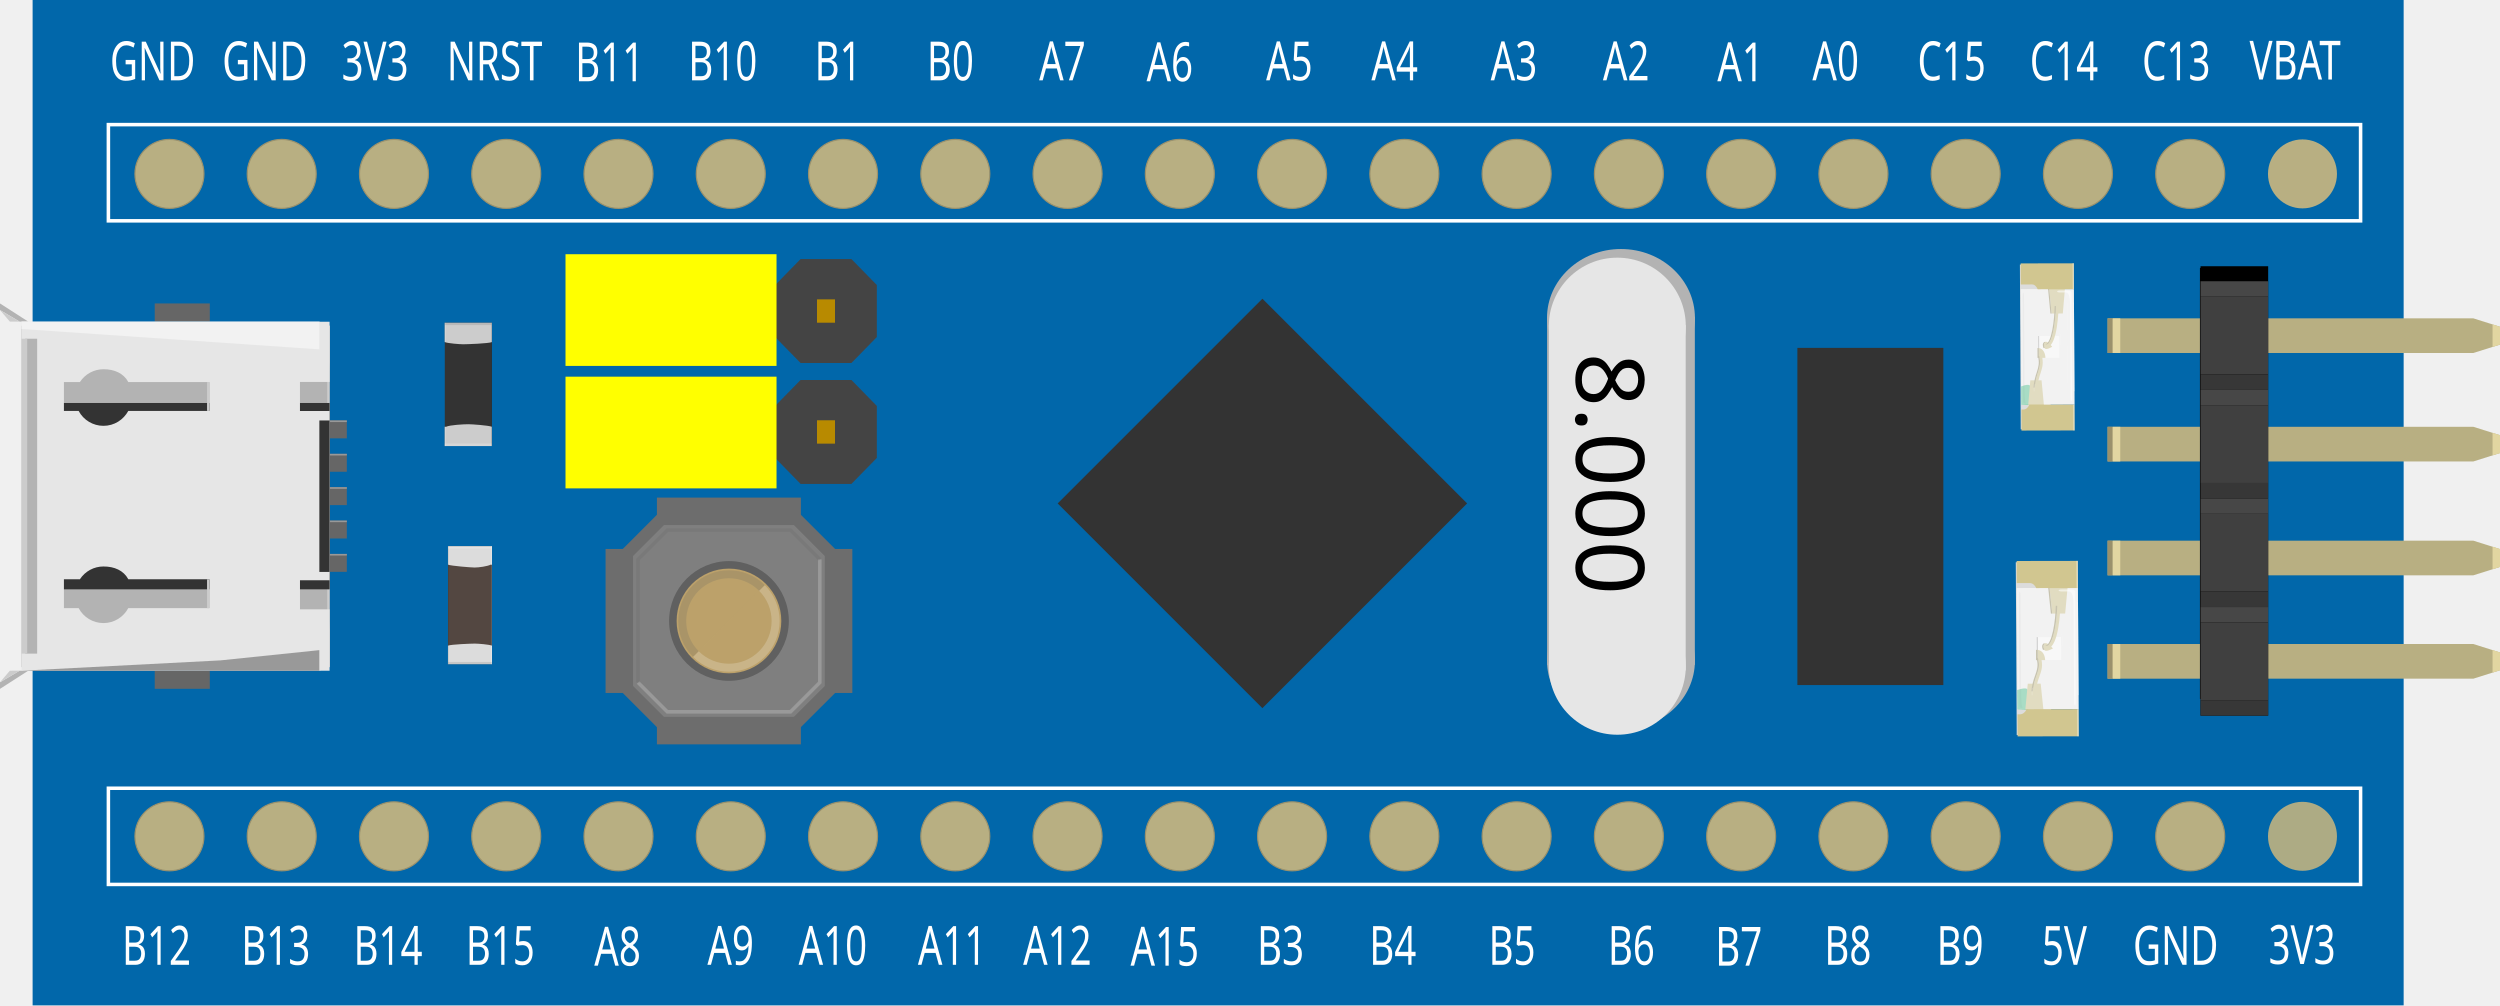
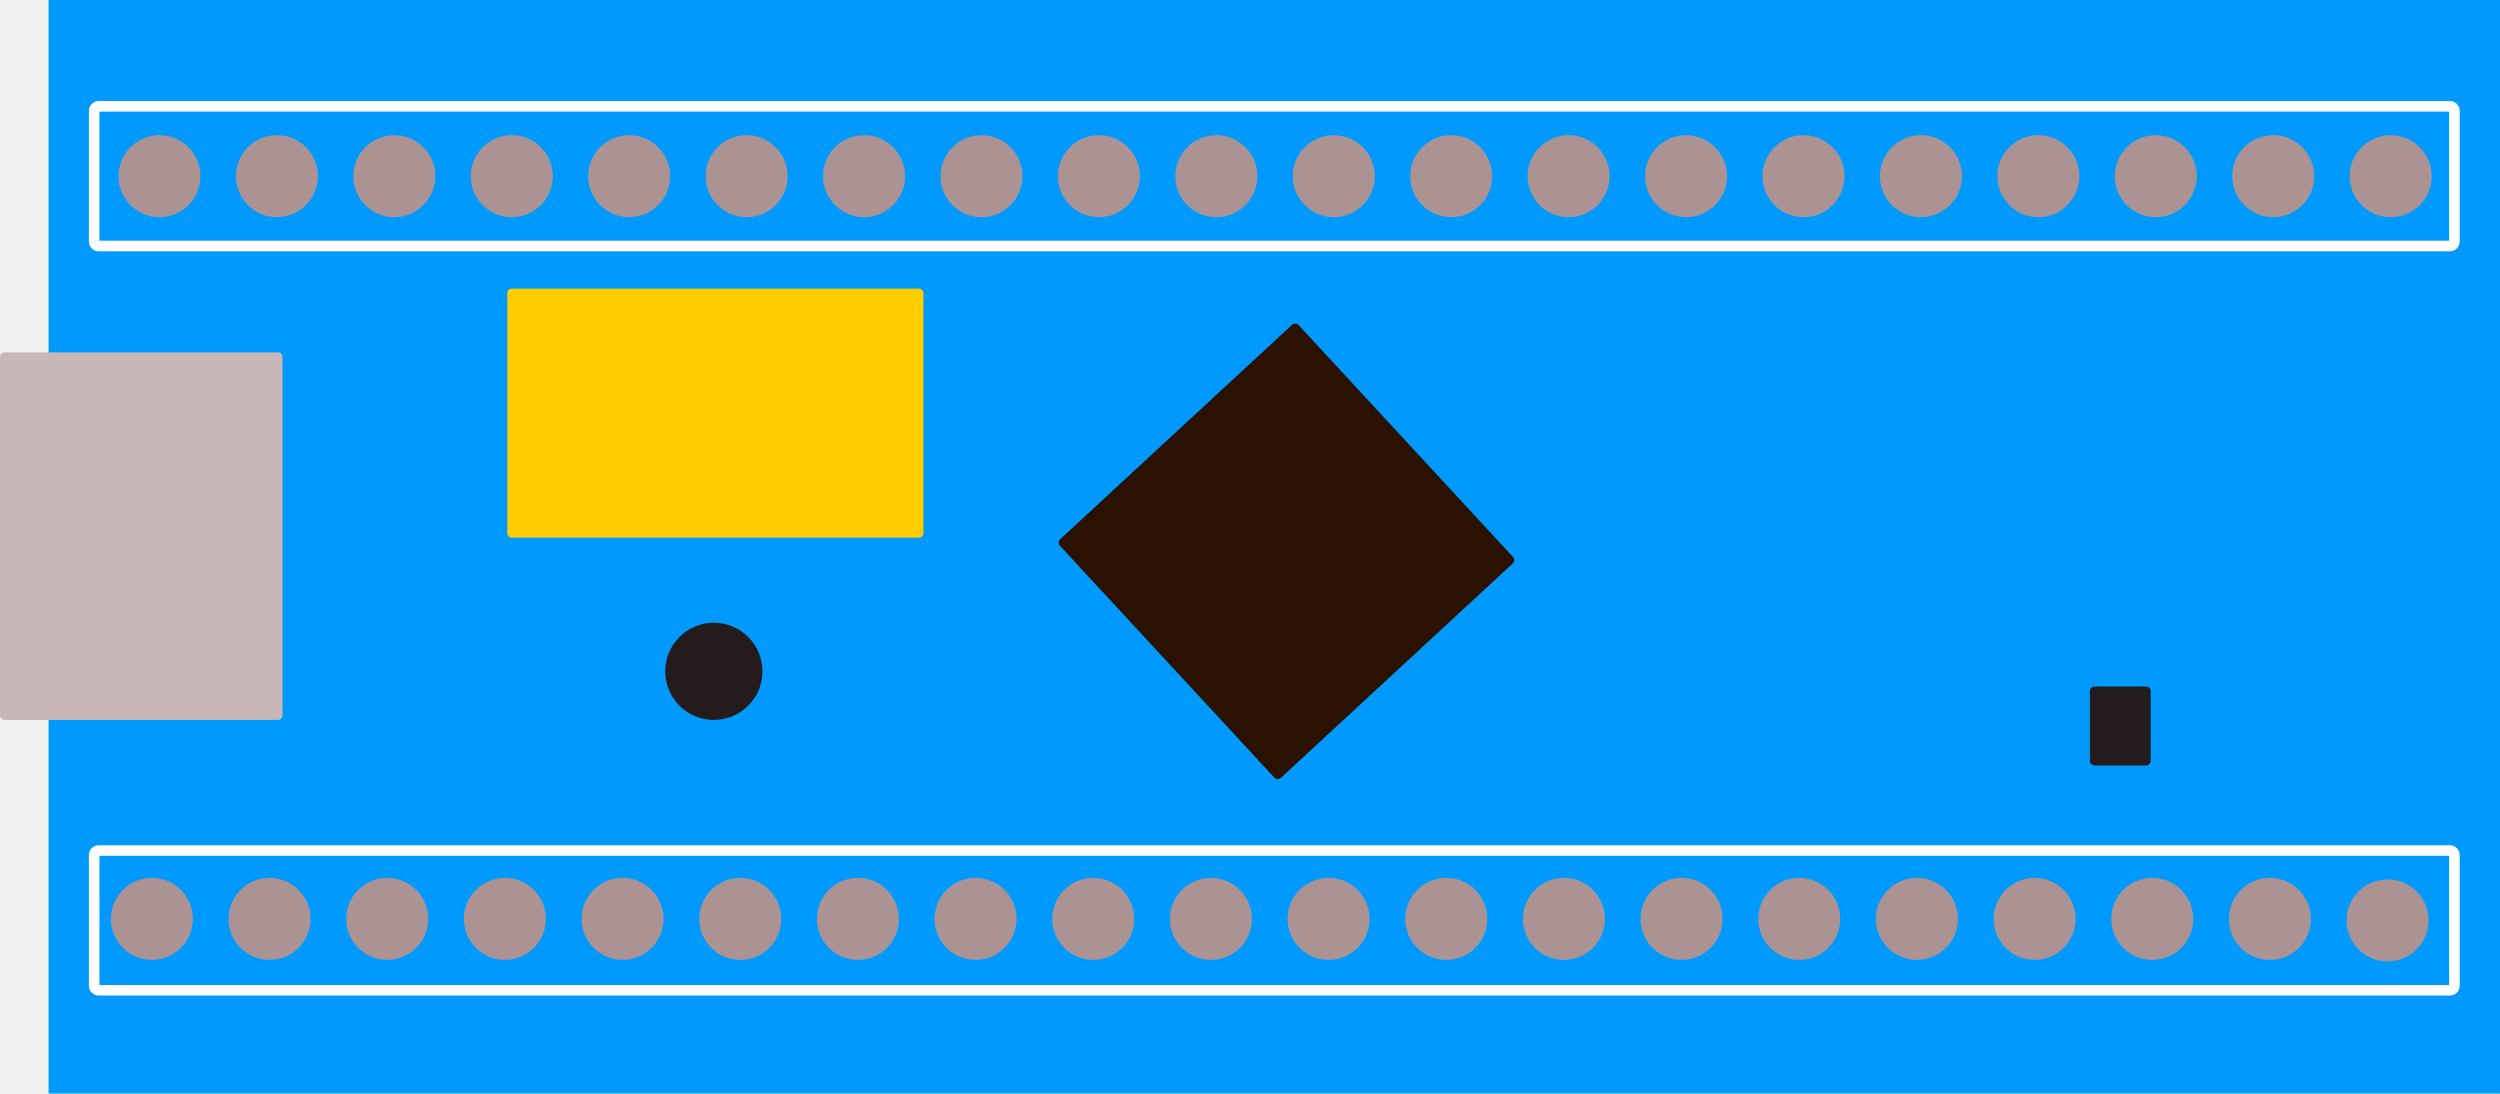
- <svg xmlns="http://www.w3.org/2000/svg" viewBox="0 0 370.239 148.89" width="370.239" height="148.89">
-   <path fill="#0167aa" d="M355.97 0v148.89H4.83V0z" />
-   <path fill="none" stroke="#fff" stroke-width=".525" d="M349.592 18.456v14.247H16.051V18.456z" />
-   <path fill="none" stroke="#fff" stroke-width=".519" d="M349.592 116.735v14.247H16.051v-14.247z" />
-   <g transform="matrix(0 .95354 -.95354 0 649.103 -98.476)" />
-   <g transform="matrix(0 .95354 -.95354 0 649.103 -98.476)" />
-   <g transform="matrix(0 .95354 -.95354 0 649.103 -98.476)" />
-   <g transform="matrix(0 .95354 -.95354 0 649.103 -98.476)" />
-   <g transform="matrix(0 .95354 -.95354 0 649.103 -98.476)" />
-   <g transform="matrix(0 .95354 -.95354 0 649.103 -98.476)" />
-   <g transform="matrix(0 .95354 -.95354 0 649.103 -98.476)" />
-   <g transform="matrix(0 .95354 -.95354 0 649.103 -98.476)" />
-   <g transform="matrix(0 .95354 -.95354 0 649.103 -98.476)" />
-   <g transform="matrix(0 .95354 -.95354 0 649.103 -98.476)" />
-   <g transform="matrix(0 .95354 -.95354 0 649.103 -98.476)" />
-   <g transform="matrix(0 .95354 -.95354 0 649.103 -98.476)" />
-   <g transform="matrix(0 .95354 -.95354 0 649.103 -98.476)" />
-   <g transform="matrix(0 .95354 -.95354 0 649.103 -98.476)" />
-   <g transform="matrix(0 .95354 -.95354 0 649.103 -98.476)" />
-   <g transform="matrix(0 .95354 -.95354 0 649.103 -98.476)" />
-   <g transform="matrix(0 .95354 -.95354 0 649.103 -98.476)" />
-   <g transform="matrix(0 .95354 -.95354 0 649.103 -98.476)" />
-   <text style="line-height:125%" x="-24.11" font-size="3.697" y="5.429" font-weight="400" font-family="OCRA" letter-spacing="0" word-spacing="0" fill="#fff" transform="matrix(1.53863 0 0 2.16932 370.24 0)">VBAT</text>
-   <text style="line-height:125%" x="-34.445" font-size="3.697" y="5.484" font-weight="400" font-family="OCRA" letter-spacing="0" word-spacing="0" fill="#fff" transform="matrix(1.53863 0 0 2.16932 370.24 0)">C13</text>
-   <text style="line-height:125%" x="-45.251" font-size="3.697" y="5.484" font-weight="400" font-family="OCRA" letter-spacing="0" word-spacing="0" fill="#fff" transform="matrix(1.53863 0 0 2.16932 370.24 0)">C14</text>
-   <text style="line-height:125%" x="-56.057" font-size="3.697" y="5.484" font-weight="400" font-family="OCRA" letter-spacing="0" word-spacing="0" fill="#fff" transform="matrix(1.53863 0 0 2.16932 370.24 0)">C15</text>
-   <text style="line-height:125%" x="-66.187" font-size="3.697" y="5.484" font-weight="400" font-family="OCRA" letter-spacing="0" word-spacing="0" fill="#fff" transform="matrix(1.53863 0 0 2.16932 370.24 0)">A0</text>
-   <text style="line-height:125%" x="-75.336" font-size="3.697" y="5.544" font-weight="400" font-family="OCRA" letter-spacing="0" word-spacing="0" fill="#fff" transform="matrix(1.53863 0 0 2.16932 370.24 0)">A1</text>
-   <text style="line-height:125%" x="-86.347" font-size="3.697" y="5.484" font-weight="400" font-family="OCRA" letter-spacing="0" word-spacing="0" fill="#fff" transform="matrix(1.53863 0 0 2.16932 370.24 0)">A2</text>
-   <text style="line-height:125%" x="-97.153" font-size="3.697" y="5.484" font-weight="400" font-family="OCRA" letter-spacing="0" word-spacing="0" fill="#fff" transform="matrix(1.53863 0 0 2.16932 370.24 0)">A3</text>
-   <text style="line-height:125%" x="-108.634" font-size="3.697" y="5.484" font-weight="400" font-family="OCRA" letter-spacing="0" word-spacing="0" fill="#fff" transform="matrix(1.53863 0 0 2.16932 370.24 0)">A4</text>
-   <text style="line-height:125%" x="-118.764" font-size="3.697" y="5.484" font-weight="400" font-family="OCRA" letter-spacing="0" word-spacing="0" fill="#fff" transform="matrix(1.53863 0 0 2.16932 370.24 0)">A5</text>
-   <text style="line-height:125%" x="-130.273" font-size="3.697" y="5.544" font-weight="400" font-family="OCRA" letter-spacing="0" word-spacing="0" fill="#fff" transform="matrix(1.53863 0 0 2.16932 370.24 0)">A6</text>
-   <text style="line-height:125%" x="-140.609" font-size="3.697" y="5.484" font-weight="400" font-family="OCRA" letter-spacing="0" word-spacing="0" fill="#fff" transform="matrix(1.53863 0 0 2.16932 370.24 0)">A7</text>
-   <text style="line-height:125%" x="-151.414" font-size="3.697" y="5.484" font-weight="400" font-family="OCRA" letter-spacing="0" word-spacing="0" fill="#fff" transform="matrix(1.53863 0 0 2.16932 370.24 0)">B0</text>
-   <text style="line-height:125%" x="-162.22" font-size="3.697" y="5.484" font-weight="400" font-family="OCRA" letter-spacing="0" word-spacing="0" fill="#fff" transform="matrix(1.53863 0 0 2.16932 370.24 0)">B1</text>
-   <text style="line-height:125%" x="-174.377" font-size="3.697" y="5.484" font-weight="400" font-family="OCRA" letter-spacing="0" word-spacing="0" fill="#fff" transform="matrix(1.53863 0 0 2.16932 370.24 0)">B10</text>
-   <text style="line-height:125%" x="-185.262" font-size="3.697" y="5.544" font-weight="400" font-family="OCRA" letter-spacing="0" word-spacing="0" fill="#fff" transform="matrix(1.53863 0 0 2.16932 370.24 0)">B11</text>
-   <text style="line-height:125%" x="-197.623" font-size="3.697" y="5.484" font-weight="400" font-family="OCRA" letter-spacing="0" word-spacing="0" fill="#fff" transform="matrix(1.53863 0 0 2.16932 370.24 0)">NRST</text>
-   <text style="line-height:125%" x="-207.754" font-size="3.697" y="5.484" font-weight="400" font-family="OCRA" letter-spacing="0" word-spacing="0" fill="#fff" transform="matrix(1.53863 0 0 2.16932 370.24 0)">3V3</text>
-   <text style="line-height:125%" x="-219.235" font-size="3.697" y="5.484" font-weight="400" font-family="OCRA" letter-spacing="0" word-spacing="0" fill="#fff" transform="matrix(1.53863 0 0 2.16932 370.24 0)">GND</text>
-   <text style="line-height:125%" x="-230.041" font-size="3.697" y="5.484" font-weight="400" font-family="OCRA" letter-spacing="0" word-spacing="0" fill="#fff" transform="matrix(1.53863 0 0 2.16932 370.24 0)">GND</text>
-   <ellipse rx="5.108" ry="5.108" cy="-340.987" cx="25.754" transform="rotate(90)" fill="#b8af82" fill-rule="evenodd" />
-   <ellipse rx="5.108" ry="5.108" cy="-324.361" cx="25.754" transform="rotate(90)" fill="#b8af82" fill-rule="evenodd" stroke="#9a916c" stroke-width=".178" />
-   <circle cy="-307.735" r="5.108" cx="25.754" transform="rotate(90)" fill="#b8af82" fill-rule="evenodd" stroke="#9a916c" stroke-width=".178" />
-   <ellipse rx="5.108" ry="5.108" cy="-291.109" cx="25.754" transform="rotate(90)" fill="#b8af82" fill-rule="evenodd" stroke="#9a916c" stroke-width=".178" />
-   <ellipse rx="5.108" ry="5.108" cy="-274.483" cx="25.754" transform="rotate(90)" fill="#b8af82" fill-rule="evenodd" stroke="#9a916c" stroke-width=".178" />
-   <ellipse rx="5.108" ry="5.108" cy="-257.857" cx="25.754" transform="rotate(90)" fill="#b8af82" fill-rule="evenodd" stroke="#9a916c" stroke-width=".178" />
-   <ellipse rx="5.108" ry="5.108" cy="-241.231" cx="25.754" transform="rotate(90)" fill="#b8af82" fill-rule="evenodd" stroke="#9a916c" stroke-width=".178" />
-   <ellipse rx="5.108" ry="5.108" cy="-224.605" cx="25.754" transform="rotate(90)" fill="#b8af82" fill-rule="evenodd" stroke="#9a916c" stroke-width=".178" />
-   <ellipse rx="5.108" ry="5.108" cy="-207.979" cx="25.754" transform="rotate(90)" fill="#b8af82" fill-rule="evenodd" stroke="#9a916c" stroke-width=".178" />
-   <ellipse rx="5.108" ry="5.108" cy="-191.353" cx="25.754" transform="rotate(90)" fill="#b8af82" fill-rule="evenodd" stroke="#9a916c" stroke-width=".178" />
-   <ellipse rx="5.108" ry="5.108" cy="-174.727" cx="25.754" transform="rotate(90)" fill="#b8af82" fill-rule="evenodd" stroke="#9a916c" stroke-width=".178" />
-   <ellipse rx="5.108" ry="5.108" cy="-158.101" cx="25.754" transform="rotate(90)" fill="#b8af82" fill-rule="evenodd" stroke="#9a916c" stroke-width=".178" />
-   <ellipse rx="5.108" ry="5.108" cy="-141.475" cx="25.754" transform="rotate(90)" fill="#b8af82" fill-rule="evenodd" stroke="#9a916c" stroke-width=".178" />
-   <ellipse rx="5.108" ry="5.108" cy="-124.849" cx="25.754" transform="rotate(90)" fill="#b8af82" fill-rule="evenodd" stroke="#9a916c" stroke-width=".178" />
-   <ellipse rx="5.108" ry="5.108" cy="-108.223" cx="25.754" transform="rotate(90)" fill="#b8af82" fill-rule="evenodd" stroke="#9a916c" stroke-width=".178" />
-   <ellipse rx="5.108" ry="5.108" cy="-91.597" cx="25.754" transform="rotate(90)" fill="#b8af82" fill-rule="evenodd" stroke="#9a916c" stroke-width=".178" />
-   <ellipse rx="5.108" ry="5.108" cy="-74.971" cx="25.754" transform="rotate(90)" fill="#b8af82" fill-rule="evenodd" stroke="#9a916c" stroke-width=".178" />
-   <ellipse rx="5.108" ry="5.108" cy="-58.345" cx="25.754" transform="rotate(90)" fill="#b8af82" fill-rule="evenodd" stroke="#9a916c" stroke-width=".178" />
-   <ellipse rx="5.108" ry="5.108" cy="-41.719" cx="25.754" transform="rotate(90)" fill="#b8af82" fill-rule="evenodd" stroke="#9a916c" stroke-width=".178" />
-   <ellipse rx="5.108" ry="5.108" cy="-25.093" cx="25.754" transform="rotate(90)" fill="#b8af82" fill-rule="evenodd" stroke="#9a916c" stroke-width=".178" />
-   <circle cy="-340.987" r="5.108" cx="123.855" transform="rotate(90)" opacity=".94" fill="#b8af82" />
-   <ellipse rx="5.108" ry="5.108" cy="-324.361" cx="123.855" transform="rotate(90)" fill="#b8af82" fill-rule="evenodd" stroke="#9a916c" stroke-width=".176" />
-   <ellipse rx="5.108" ry="5.108" cy="-307.735" cx="123.855" transform="rotate(90)" fill="#b8af82" fill-rule="evenodd" stroke="#9a916c" stroke-width=".176" />
-   <ellipse rx="5.108" ry="5.108" cy="-291.109" cx="123.855" transform="rotate(90)" fill="#b8af82" fill-rule="evenodd" stroke="#9a916c" stroke-width=".176" />
-   <ellipse rx="5.108" ry="5.108" cy="-274.483" cx="123.855" transform="rotate(90)" fill="#b8af82" fill-rule="evenodd" stroke="#9a916c" stroke-width=".176" />
-   <ellipse rx="5.108" ry="5.108" cy="-257.857" cx="123.855" transform="rotate(90)" fill="#b8af82" fill-rule="evenodd" stroke="#9a916c" stroke-width=".176" />
-   <ellipse rx="5.108" ry="5.108" cy="-241.231" cx="123.855" transform="rotate(90)" fill="#b8af82" fill-rule="evenodd" stroke="#9a916c" stroke-width=".176" />
-   <ellipse rx="5.108" ry="5.108" cy="-224.605" cx="123.855" transform="rotate(90)" fill="#b8af82" fill-rule="evenodd" stroke="#9a916c" stroke-width=".176" />
-   <ellipse rx="5.108" ry="5.108" cy="-207.979" cx="123.855" transform="rotate(90)" fill="#b8af82" fill-rule="evenodd" stroke="#9a916c" stroke-width=".176" />
-   <ellipse rx="5.108" ry="5.108" cy="-191.353" cx="123.855" transform="rotate(90)" fill="#b8af82" fill-rule="evenodd" stroke="#9a916c" stroke-width=".176" />
-   <ellipse rx="5.108" ry="5.108" cy="-174.727" cx="123.855" transform="rotate(90)" fill="#b8af82" fill-rule="evenodd" stroke="#9a916c" stroke-width=".176" />
-   <ellipse rx="5.108" ry="5.108" cy="-158.101" cx="123.855" transform="rotate(90)" fill="#b8af82" fill-rule="evenodd" stroke="#9a916c" stroke-width=".176" />
-   <ellipse rx="5.108" ry="5.108" cy="-141.475" cx="123.855" transform="rotate(90)" fill="#b8af82" fill-rule="evenodd" stroke="#9a916c" stroke-width=".176" />
-   <ellipse rx="5.108" ry="5.108" cy="-124.849" cx="123.855" transform="rotate(90)" fill="#b8af82" fill-rule="evenodd" stroke="#9a916c" stroke-width=".176" />
-   <ellipse rx="5.108" ry="5.108" cy="-108.223" cx="123.855" transform="rotate(90)" fill="#b8af82" fill-rule="evenodd" stroke="#9a916c" stroke-width=".176" />
-   <ellipse rx="5.108" ry="5.108" cy="-91.597" cx="123.855" transform="rotate(90)" fill="#b8af82" fill-rule="evenodd" stroke="#9a916c" stroke-width=".176" />
-   <ellipse rx="5.108" ry="5.108" cy="-74.971" cx="123.855" transform="rotate(90)" fill="#b8af82" fill-rule="evenodd" stroke="#9a916c" stroke-width=".176" />
-   <ellipse rx="5.108" ry="5.108" cy="-58.345" cx="123.855" transform="rotate(90)" fill="#b8af82" fill-rule="evenodd" stroke="#9a916c" stroke-width=".176" />
-   <ellipse rx="5.108" ry="5.108" cy="-41.719" cx="123.855" transform="rotate(90)" fill="#b8af82" fill-rule="evenodd" stroke="#9a916c" stroke-width=".176" />
-   <ellipse rx="5.108" ry="5.108" cy="-25.093" cx="123.855" transform="rotate(90)" fill="#b8af82" fill-rule="evenodd" stroke="#9a916c" stroke-width=".176" />
-   <path fill="#6d6d6d" d="M118.606 107.688l5.074-5.064v-21.32l-5.074-5.064h-21.32l-5.059 5.064v21.32l5.06 5.064z" />
-   <path fill="#6d6d6d" d="M89.684 102.624V81.301h36.544v21.323z" />
-   <path fill="#6d6d6d" d="M97.286 110.236V73.692h21.323v36.544z" />
-   <path fill="#7f7f7f" d="M117.573 106.159l4.576-4.573V82.342l-4.576-4.578H98.326l-4.572 4.578v19.244l4.572 4.573z" />
-   <path stroke-miterlimit="10" opacity=".2" fill="none" stroke="#fff" stroke-width=".527" d="M94.496 101.08l4.334 4.336h18.243l4.335-4.336V82.845" />
-   <path stroke-miterlimit="10" opacity=".2" fill="none" stroke="#606060" stroke-width=".527" d="M121.408 82.84l-4.333-4.336H98.832l-4.336 4.336v18.24" />
-   <path d="M116.264 91.962c0 4.582-3.728 8.31-8.318 8.31-4.58 0-8.31-3.728-8.31-8.31 0-4.583 3.728-8.314 8.31-8.314 4.588.012 8.318 3.738 8.318 8.314z" fill="#bca16a" />
-   <path d="M100.204 91.962c0-4.283 3.48-7.752 7.752-7.752a7.752 7.752 0 0 1 0 15.504 7.749 7.749 0 0 1-7.752-7.752m-1.115 0c0 4.89 3.982 8.867 8.865 8.867 4.89 0 8.87-3.98 8.87-8.867 0-4.888-3.98-8.868-8.87-8.868-4.893.007-8.865 3.983-8.865 8.868z" fill="#606060" />
-   <path d="M112.838 87.074a6.92 6.92 0 0 1 0 9.787c-2.702 2.698-7.086 2.698-9.784 0" stroke-miterlimit="10" opacity=".2" fill="#bca16a" stroke="#fff" stroke-width="1.183" />
-   <path d="M103.057 96.859a6.928 6.928 0 0 1 0-9.79 6.926 6.926 0 0 1 9.784 0" stroke-miterlimit="10" opacity=".2" fill="#bca16a" stroke="#606060" stroke-width="1.183" />
-   <path fill="#dcdcdc" d="M303.779 108.851l-5.113.01-.137-25.588 5.113-.01z" />
-   <path fill="none" d="M298.664 83.276l.137 25.588" />
-   <path fill="#f2f2f2" d="M307.828 105.024l-9.06.017-.095-17.95 9.058-.016z" />
-   <path d="M298.758 102.198s1.704-.673 1.56.204c-.146.87.552 2.15.014 2.694l-1.551-.057-.023-2.841z" fill="#22b573" fill-opacity=".7" />
-   <path fill="#fff" d="M305.254 97.753l-3.514.007-.019-3.403 3.515-.006z" />
-   <path fill="#b3b3b3" d="M301.826 97.762h-.183l-.018-3.403h.182z" />
-   <path fill="#d1c690" d="M302.216 101.251l-1.912.004-.36 3.837 2.673-.004z" />
-   <path d="M301.038 102.4v-.027c.122-1.072.374-1.79.58-2.384.287-.833.507-1.439.187-2.53-.045-.1.039-.235.156-.255a.233.233 0 0 1 .286.154c.35 1.207.101 1.905-.201 2.77a8.992 8.992 0 0 0-.559 2.28.218.218 0 0 1-.247.196.205.205 0 0 1-.202-.203zM303.927 90.869l1.913-.004.36-3.845-2.674.005z" fill="#d1c690" />
-   <path d="M302.926 95.891c0-.1.073-.195.171-.22 1.063-.252 1.516-3.783 1.563-5.947 0-.132.097-.235.229-.236.128.008.23.1.232.235v.008c-.012.598-.162 5.969-1.894 6.379a.244.244 0 0 1-.286-.167c-.014-.016-.014-.032-.015-.052zM302.878 97.764s0-1.41-1.146-1.52l.009 1.522 1.137-.002z" fill="#d1c690" />
-   <path d="M304.032 96.032s-1.112.632-1.283.21c-.178-.426-.194-.709.097-.957.31-.243 1.186.747 1.186.747z" fill="#d1c690" />
-   <path d="M301.596 97.467c.313 1.08.094 1.693-.187 2.527a9.226 9.226 0 0 0-.58 2.383l.209.004c.122-1.072.374-1.79.58-2.384.287-.833.507-1.439.187-2.53h-.209zM303.927 90.869h-.2l-.398-3.844h.197zM302.889 95.664c1.063-.253 1.52-3.776 1.562-5.948h.216c-.047 2.172-.5 5.715-1.563 5.956l-.215-.008z" fill="#9d956c" />
-   <path d="M301.524 96.24l.008 1.522h.216l-.008-1.522h-.216zM302.656 95.282c-.291.251-.275.522-.108.952l.223.004c-.189-.426-.198-.709.094-.957h-.209z" fill="#9d956c" />
-   <path opacity=".5" fill="#fff" d="M307.816 102.944h-.193l-.074-13.793h.194z" />
-   <g opacity=".25" fill="#fff">
-     <path d="M305.03 93.903c.179 0 .322.139.323.302l.007 1.3c.001.17.144.302.316.301h.117c-.183 0-.326-.13-.327-.302l-.007-1.299a.315.315 0 0 0-.316-.31l-.113.008zM306.272 101.83a.315.315 0 0 0 .323-.308l-.028-5.403c-.001-.17-.141-.302-.328-.302h.121c.18 0 .323.127.324.302l.029 5.403a.316.316 0 0 1-.32.307h-.121zM300.89 102.959l-.004-.825c0-.163.141-.29.32-.291h.114c-.172 0-.314.128-.313.291l.004.82-.12.005zM306.526 89.15l.022 4.1a.321.321 0 0 1-.328.312h.12c.18 0 .322-.14.32-.311l-.021-4.1h-.113z" />
-   </g>
-   <path d="M307.729 87.08l-9.055.017.096 17.95 9.055-.017-.096-17.95z" opacity=".5" fill="#f2f2f2" />
-   <path d="M305.342 87.288l.987-.002c.556.063.99-.05.993.381l.088 16.328c.003.666-.238.698-.242-.055l-.077-14.288c-.01-1.821-.39-2.063-.727-2.063l-.995.01c-.658.001-.66-.31-.027-.31z" opacity=".55" fill="#fff" />
-   <path d="M299.58 104.846c-.24 0-.5.049-.503-.394l-.087-16.316c-.004-.669.238-.701.242.032.002.546.074 12.507.084 14.316.012 2.362.265 2.362.265 2.362z" opacity=".03" />
-   <path d="M298.657 83.284l.016 3.068 1.906-.003c.457-.001.78.325.984.747l6.173-.011-.022-4.02-8.875.015h-.18" fill="#d1c690" />
-   <path opacity=".5" fill="#fff" d="M307.73 87.073h-.187l-.021-4.007h.186z" />
-   <path d="M298.795 109.059h.18l8.875-.016-.022-4.02-7.694.013c-.2.415-.53.75-.987.751h-.362l.016 3.073" fill="#d1c690" />
-   <path opacity=".5" fill="#fff" d="M307.848 109.04h-.194l-.021-4.02h.194z" />
-   <path fill="#dcdcdc" d="M303.702 63.568l-4.443.01-.12-24.387 4.443-.008z" />
-   <path fill="none" d="M299.257 39.194l.119 24.386" />
-   <path fill="#f2f2f2" d="M307.22 59.921l-7.872.016-.084-17.107 7.872-.015z" />
-   <path d="M299.339 57.227s1.48-.64 1.354.195c-.126.828.48 2.05.013 2.567l-1.348-.054-.02-2.708z" fill="#22b573" fill-opacity=".7" />
-   <path fill="#fff" d="M304.984 52.992l-3.054.006-.016-3.243 3.054-.006z" />
-   <path fill="#b3b3b3" d="M302.004 53h-.159l-.015-3.243h.158z" />
-   <path fill="#d1c690" d="M300.682 56.328l-.313 3.658 2.323-.005-.348-3.656z" />
-   <path d="M301.32 57.42v-.026c.106-1.021.325-1.705.503-2.272.25-.794.442-1.371.163-2.411-.038-.095.034-.224.136-.243.11-.031.216.033.248.147.305 1.15.089 1.815-.174 2.64a9.252 9.252 0 0 0-.486 2.173c-.012.114-.103.205-.215.186-.098 0-.175-.09-.175-.193zM305.493 46.427l.312-3.665-2.323.005.349 3.663z" fill="#d1c690" />
-   <path d="M302.96 51.217c0-.095.064-.187.15-.21.923-.24 1.316-3.606 1.357-5.668 0-.125.085-.224.2-.224.11.007.2.094.2.224v.007c-.01.57-.14 5.689-1.644 6.079-.112.027-.217-.045-.25-.159-.012-.015-.012-.03-.012-.05zM302.919 53.001s0-1.344-.996-1.448l.007 1.45.989-.002z" fill="#d1c690" />
-   <path d="M303.921 51.351s-.966.602-1.114.2c-.155-.406-.169-.675.084-.911.27-.233 1.03.711 1.03.711z" fill="#d1c690" />
-   <path d="M301.805 52.719c.272 1.028.081 1.614-.163 2.408-.191.554-.4 1.25-.504 2.271l.181.004c.107-1.022.326-1.706.504-2.272.25-.794.442-1.372.163-2.411h-.181zM303.656 46.43l-.345-3.663h.171l.349 3.663zM302.928 51c.924-.24 1.32-3.598 1.358-5.668h.188c-.041 2.07-.435 5.446-1.358 5.676l-.188-.008z" fill="#9d956c" />
-   <path d="M301.742 51.55l.007 1.45h.188l-.007-1.45h-.188zM302.726 50.636c-.253.24-.24.498-.094.908l.194.003c-.164-.406-.172-.675.081-.911h-.181z" fill="#9d956c" />
-   <path opacity=".5" fill="#fff" d="M307.21 57.939h-.168l-.064-13.146h.168z" />
-   <g opacity=".25" fill="#fff">
-     <path d="M304.789 49.322c.155 0 .28.132.28.288l.007 1.238a.28.28 0 0 0 .274.288h.102a.283.283 0 0 1-.284-.288l-.006-1.238c-.001-.163-.126-.296-.275-.296l-.098.008zM305.868 56.876a.287.287 0 0 0 .281-.293l-.025-5.149a.28.28 0 0 0-.284-.288h.105a.28.28 0 0 1 .28.288l.026 5.15c0 .155-.123.292-.278.292h-.105zM301.192 57.953l-.004-.786c0-.156.123-.278.278-.278h.099a.274.274 0 0 0-.272.277l.004.783-.105.004zM306.089 44.793l.019 3.907a.293.293 0 0 1-.285.297h.105a.287.287 0 0 0 .278-.297l-.019-3.907h-.098z" />
-   </g>
-   <g>
-     <path d="M307.134 42.82l-7.869.016.084 17.106 7.869-.015-.084-17.107z" opacity=".5" fill="#f2f2f2" />
-     <path d="M305.06 43.018l.858-.002c.483.06.86-.047.863.363l.076 15.561c.003.634-.207.665-.21-.053l-.067-13.616c-.008-1.736-.34-1.967-.632-1.966l-.865.01c-.572 0-.573-.296-.023-.297z" opacity=".55" fill="#fff" />
-     <path d="M300.053 59.751c-.21 0-.435.046-.437-.375l-.076-15.55c-.003-.638.207-.668.21.03.003.52.065 11.92.073 13.644.011 2.251.23 2.251.23 2.251z" opacity=".03" />
-   </g>
-   <g>
-     <path d="M299.25 39.202l.015 2.924 1.656-.003c.397-.001.678.31.855.712l5.364-.01-.018-3.832-7.713.015h-.156" fill="#d1c690" />
-     <path opacity=".5" fill="#fff" d="M307.135 42.813h-.162l-.019-3.82h.162z" />
-   </g>
-   <g>
-     <path d="M299.37 63.766h.156l7.713-.015-.018-3.832-6.687.013c-.173.396-.46.715-.858.716h-.314l.014 2.928" fill="#d1c690" />
-     <path opacity=".5" fill="#fff" d="M307.238 63.748h-.168l-.02-3.83.17-.001z" />
-   </g>
-   <g>
-     <path fill="#333" d="M65.869 47.802h6.982v18.25h-6.982z" />
-     <path opacity=".2" d="M72.79 47.807h.056v18.249h-.057z" />
-     <path d="M65.87 50.447v.213c.466.193 2.214.325 2.733.325.543 0 3.765-.11 4.248-.325v-2.861h-6.982v2.648zM66.063 63.203h-.194v2.861h6.979v-2.861c-.494-.203-2.941-.377-3.484-.377-.65 0-2.742.106-3.301.377z" fill="#ccc" />
-     <path opacity=".15" d="M72.765 63.201h.082v2.855h-.082z" />
-     <path opacity=".5" fill="#fff" d="M65.869 63.197h.079v2.862h-.08z" />
-     <path opacity=".15" d="M72.765 47.806h.079v2.858h-.08z" />
-     <path opacity=".5" fill="#fff" d="M65.87 47.804h.079v2.858h-.08z" />
-     <path fill="none" d="M72.848 64.31" />
-     <path opacity=".1" d="M72.806 48.141H65.87v-.367h6.936z" />
-     <path opacity=".2" fill="#fff" d="M72.806 66.056H65.87v-.374h6.936z" />
-   </g>
-   <g>
-     <path fill="#534741" d="M66.345 80.89h6.514v17.462h-6.514z" />
-     <path opacity=".2" d="M66.348 80.885h.054v17.462h-.054z" />
-     <path opacity=".2" fill="#fff" d="M72.782 80.885h.079v17.463h-.08z" />
-     <g>
-       <path d="M72.86 95.822v-.2c-.436-.185-2.07-.308-2.551-.308-.507 0-3.51.108-3.969.308v2.741h6.52v-2.54zM72.679 83.62h.18v-2.732h-6.516v2.732c.466.194 3.447.428 3.966.428.598-.003 1.848-.17 2.37-.428z" fill="#dcdcdc" />
-       <path opacity=".15" d="M66.35 80.889h.074v2.732h-.074z" />
-       <path opacity=".5" fill="#fff" d="M72.778 80.89h.08v2.732h-.08z" />
-       <path d="M66.345 98.354v-2.741" fill="#d1c690" />
-       <path opacity=".15" d="M66.35 95.619h.074v2.734h-.074z" />
-       <path opacity=".5" fill="#fff" d="M72.782 95.616h.076v2.738h-.076z" />
-       <path fill="none" d="M66.348 82.558" />
-     </g>
-     <path opacity=".1" d="M66.367 98.032h6.471v.357h-6.471z" />
-     <path opacity=".2" fill="#fff" d="M66.367 80.89h6.471v.357h-6.471z" />
-   </g>
-   <g>
-     <path fill="#666" d="M48.05 62.262h3.314v2.656H48.05z" />
-     <path fill="#999" d="M48.425 62.262h2.942v.242h-2.942z" />
-     <path fill="#666" d="M48.05 67.21h3.314v2.656H48.05z" />
-     <path fill="#999" d="M48.425 67.21h2.942v.242h-2.942z" />
-     <path fill="#666" d="M48.05 72.148h3.314v2.656H48.05z" />
-     <path fill="#999" d="M48.425 72.148h2.942v.24h-2.942z" />
-     <g>
-       <path fill="#666" d="M48.05 77.094h3.314v2.655H48.05z" />
-       <path fill="#999" d="M48.425 77.094h2.942v.236h-2.942z" />
-     </g>
-     <g>
-       <path fill="#666" d="M48.05 82.034h3.314v2.653H48.05z" />
-       <path fill="#999" d="M48.425 82.034h2.942v.236h-2.942z" />
-     </g>
-     <g>
-       <path fill="#b3b3b3" d="M48.81 98.795L3.19 98.792v-50.54h45.622z" />
-       <path fill="#666" d="M22.916 99.34h8.156v2.668h-8.156zM22.916 44.939h8.156v2.69h-8.156z" />
-       <path fill="#ccc" d="M48.462 48.251h.349v50.546h-.349z" />
-       <path fill="#333" d="M6.93 59.68h41.88v27.598H6.93z" />
-       <path fill="#b3b3b3" d="M0 44.939l4.181 2.69H2.902L0 45.915z" />
-       <path fill="#ccc" d="M0 45.915l2.902 1.714v.003l-1.446-.003z" />
-       <path fill="#b3b3b3" d="M4.181 99.328L0 102.018v-.976l2.902-1.714z" />
-       <path fill="#ccc" d="M2.902 99.328L0 101.042l1.456-1.714 1.446-.002z" />
-       <path fill="#f2f2f2" d="M4.187 84.03h1.738v1.282H4.187zM4.187 78.432h1.738v1.285H4.187zM4.187 72.843h1.738v1.28H4.187zM4.187 67.248h1.738v1.28H4.187zM4.187 61.656h1.738v1.28H4.187z" />
-       <path fill="gray" d="M4.187 61.656h1.738v.258H4.187zM4.187 67.248h1.738v.26H4.187zM4.187 72.843h1.738v.263H4.187zM4.187 78.435h1.738v.263H4.187zM4.187 84.033h1.738v.262H4.187z" />
-       <path d="M3.69 60.28v1.382h1.063v1.279H3.69v4.313h1.062v1.279H3.69v4.313h1.062v1.279H3.69v4.31h1.062v1.285H3.69v4.31h1.062v1.282H3.69v1.593c0 .21.168.389.391.389h2.854a.388.388 0 0 0 .391-.389V60.074a.392.392 0 0 0-.391-.392H4.082a.396.396 0 0 0-.391.392v.206z" fill="#4d4d4d" />
-       <path d="M47.29 47.629l1.52.614v6.797s-.3-6.177-.756-6.397c-.456-.22-.764.292-.764.292V47.63zM47.29 99.328l1.518-.614v-6.796s-.303 6.174-.759 6.394c-.456.22-.759-.29-.759-.29v1.306z" fill="#ccc" />
-       <path d="M48.81 90.239h-4.384v-4.302h4.385V84.7h-1.516V62.27h1.516v-1.402h-4.388v-4.305h4.388v-8.918H3.194v51.689h45.617v-9.095zM11.646 60.857h-2.18v-4.275h2.363a4.168 4.168 0 0 1 3.505-1.9c1.604 0 2.964.59 3.672 1.9h12.013v4.272H19c-.708 1.304-2.074 2.21-3.677 2.21a4.163 4.163 0 0 1-3.678-2.207zm0 29.202h-2.18v-4.27h2.363a4.165 4.165 0 0 1 3.505-1.896c1.604 0 2.964.582 3.672 1.896h12.013v4.27H19c-.708 1.314-2.074 2.216-3.677 2.216a4.16 4.16 0 0 1-3.678-2.216z" fill="#e6e6e6" />
-       <path fill="#f2f2f2" d="M47.29 51.738L3.189 48.72v-1.092H47.29z" />
-       <path fill="#999" d="M47.29 99.328H3.189L32.638 97.8l14.652-1.518z" />
-       <path fill="#ccc" d="M30.664 56.584h.351v4.273h-.351zM30.664 85.795h.351v4.267h-.351z" />
-       <path fill="#b3b3b3" d="M3.733 50.166h1.77V96.8h-1.77z" />
-       <path fill="#ccc" d="M3.189 50.166h.84V96.8h-.84z" />
-     </g>
-   </g>
-   <g>
-     <g stroke-width="0">
-       <path fill="#b8af82" d="M370.24 51.032l-3.949 1.244h-35.143v-5.13h35.143l3.948 1.248z" />
-       <path fill="#e2d6a1" d="M369.135 51.382l1.104-.35v-2.638l-1.104-.348z" />
-     </g>
-   </g>
-   <g>
-     <g stroke-width="0">
-       <path fill="#b8af82" d="M366.291 68.34h-35.143v-5.133h35.143l3.948 1.244v2.64z" />
-       <path fill="#e2d6a1" d="M370.24 67.09v-2.64l-1.105-.348v3.337z" />
-     </g>
-   </g>
-   <g>
-     <g stroke-width="0">
-       <path fill="#b8af82" d="M366.291 80.07l3.948 1.25v2.636l-3.948 1.246h-35.143v-5.133z" />
-       <path fill="#e2d6a1" d="M369.135 84.304l1.104-.348V81.32l-1.104-.353z" />
-     </g>
-   </g>
-   <g>
-     <path fill="#b8af82" d="M370.24 96.628v2.633l-3.949 1.249h-35.143v-5.135h35.143z" />
-   </g>
-   <g>
-     <path fill="#e2d6a1" d="M370.24 99.261v-2.633l-1.105-.355v3.337z" />
-   </g>
-   <g>
-     <path fill="#b8af82" d="M312.12 47.146v5.13h22.73v-5.13z" />
-   </g>
-   <g>
-     <path fill="#b8af82" d="M334.85 63.207h-22.73v5.132h22.73z" />
-   </g>
-   <g>
-     <path fill="#b8af82" d="M312.12 80.07v5.132h22.73v-5.133z" />
-   </g>
-   <g>
-     <path fill="#9a916c" d="M312.12 47.146v5.13h.74v-5.13z" />
-   </g>
-   <g>
-     <path fill="#9a916c" d="M312.86 63.207h-.74v5.132h.74z" />
-   </g>
-   <g>
-     <path fill="#9a916c" d="M312.12 80.07v5.132h.74v-5.133z" />
-   </g>
-   <g>
-     <path fill="#e2d6a1" d="M312.89 47.146v5.13h1.109v-5.13z" />
-   </g>
-   <g>
-     <path fill="#e2d6a1" d="M313.999 63.207h-1.11v5.132H314z" />
-   </g>
-   <g>
-     <path fill="#e2d6a1" d="M312.89 80.07v5.132h1.109v-5.133z" />
-   </g>
-   <g>
-     <path fill="#b8af82" d="M334.85 95.375h-22.73v5.135h22.73z" />
-   </g>
-   <g>
-     <path fill="#9a916c" d="M312.86 95.375h-.74v5.135h.74z" />
-   </g>
-   <g>
-     <path fill="#e2d6a1" d="M313.999 95.375h-1.11v5.135H314z" />
-   </g>
-   <g>
-     <path d="M335.819 103.51V39.68H325.8v63.829" />
-     <path d="M325.89 39.428v66.556h10.017V39.428z" />
-     <g stroke-width="0">
-       <path fill="#404040" d="M325.89 87.605V76.094h10.017v11.511z" />
-       <path fill="#474747" d="M325.89 73.811v2.283h10.017V73.81z" />
-       <path fill="#373737" d="M335.907 89.892v-2.287H325.89v2.287z" />
-     </g>
-     <path fill="#404040" d="M325.89 55.445v-11.51h10.016v11.51z" />
-     <path fill="#474747" d="M335.907 43.934V41.65H325.89v2.284z" />
-     <path fill="#373737" d="M325.89 55.448v2.285h10.017v-2.285z" />
-     <g stroke-width="0">
-       <path fill="#404040" d="M325.89 71.526v-11.51h10.017v11.51z" />
-       <path fill="#474747" d="M325.89 57.733v2.282h10.017v-2.282z" />
-       <path fill="#373737" d="M335.907 73.811v-2.285H325.89v2.285z" />
-     </g>
-     <g stroke-width="0">
-       <path fill="#404040" d="M325.89 103.697V92.188h10.017v11.509z" />
-       <path fill="#474747" d="M325.89 89.903v2.283h10.017v-2.283z" />
-       <path fill="#373737" d="M335.907 105.984v-2.287H325.89v2.287z" />
-     </g>
-   </g>
-   <g>
-     <path fill="#444" d="M118.562 38.366h7.53v15.393h-7.53zM129.857 42.215v7.695l-3.765 3.849V38.366zM118.562 38.366v15.393l-3.766-3.849v-7.695z" />
-     <path fill="#b88a00" d="M120.996 44.335h2.663v3.457h-2.663z" />
-     <g>
-       <path fill="#444" d="M88.17 38.366h7.53v15.393h-7.53z" />
-       <path fill="#444" d="M99.464 42.215v7.695l-3.767 3.849V38.366zM88.17 38.366v15.393l-3.767-3.849v-7.695z" />
-       <path fill="#b88a00" d="M90.603 44.335h2.663v3.457h-2.663z" />
-       <g>
-         <path fill="#444" d="M103.374 38.366h7.53v15.393h-7.53z" />
-         <path fill="#444" d="M114.67 42.215v7.695l-3.768 3.849V38.366zM103.374 38.366v15.393l-3.766-3.849v-7.695z" />
-         <path fill="#b88a00" d="M105.81 44.335h2.662v3.457h-2.662z" />
-       </g>
-     </g>
-   </g>
-   <g>
-     <path fill="#444" d="M118.562 56.273h7.53v15.393h-7.53zM129.857 60.122v7.695l-3.765 3.85V56.272zM118.562 56.273v15.393l-3.766-3.849v-7.695z" />
-     <path fill="#b88a00" d="M120.996 62.242h2.663V65.7h-2.663z" />
-     <g>
-       <path fill="#444" d="M88.17 56.273h7.53v15.393h-7.53z" />
-       <path fill="#444" d="M99.464 60.122v7.695l-3.767 3.85V56.272zM88.17 56.273v15.393l-3.767-3.849v-7.695z" />
-       <path fill="#b88a00" d="M90.603 62.242h2.663V65.7h-2.663z" />
-       <g>
-         <path fill="#444" d="M103.374 56.273h7.53v15.393h-7.53z" />
-         <path fill="#444" d="M114.67 60.122v7.695l-3.768 3.85V56.272zM103.374 56.273v15.393l-3.766-3.849v-7.695z" />
-         <path fill="#b88a00" d="M105.81 62.242h2.662V65.7h-2.662z" />
-       </g>
-     </g>
-   </g>
-   <g>
-     <path fill="#ff0" d="M83.75 37.648H115V54.19H83.75z" />
-   </g>
-   <g>
-     <path fill="#ff0" d="M83.75 55.784H115v16.543H83.75z" />
-   </g>
-   <g>
-     <path fill="#333" d="M186.956 44.236l30.321 30.32-30.32 30.32-30.32-30.32z" />
-   </g>
-   <path fill="#333" d="M287.801 51.519v49.936h-21.616V51.519z" />
-   <g>
-     <g fill="#b3b3b3" transform="matrix(0 .4843 -.51956 0 373.2 1.325)">
-       <circle cy="256.259" r="21.086" cx="94.498" />
-       <circle cy="256.259" r="21.086" cx="199.278" />
-       <path d="M94.12 235.205h106.47v42.109H94.12z" />
-     </g>
-   </g>
-   <g>
-     <g fill="#e6e6e6" transform="matrix(0 .48078 -.48095 0 362.764 2.865)">
-       <circle cy="256.259" r="21.086" cx="94.498" />
-       <circle cy="256.259" r="21.086" cx="199.278" />
-       <path d="M94.12 235.205h106.47v42.109H94.12z" />
-     </g>
-   </g>
-   <g>
-     <text style="line-height:125%" x="-22.278" font-size="3.697" y="65.81" font-weight="400" font-family="OCRA" letter-spacing="0" word-spacing="0" fill="#fff" transform="matrix(1.53863 0 0 2.16932 370.24 0)">3V3</text>
-   </g>
-   <g>
-     <text style="line-height:125%" x="-35.315" font-size="3.697" y="65.866" font-weight="400" font-family="OCRA" letter-spacing="0" word-spacing="0" fill="#fff" transform="matrix(1.53863 0 0 2.16932 370.24 0)">GND</text>
-   </g>
-   <g>
-     <text style="line-height:125%" x="-44.094" font-size="3.697" y="65.866" font-weight="400" font-family="OCRA" letter-spacing="0" word-spacing="0" fill="#fff" transform="matrix(1.53863 0 0 2.16932 370.24 0)">5V</text>
-   </g>
-   <g>
-     <text style="line-height:125%" x="-54.224" font-size="3.697" y="65.866" font-weight="400" font-family="OCRA" letter-spacing="0" word-spacing="0" fill="#fff" transform="matrix(1.53863 0 0 2.16932 370.24 0)">B9</text>
-   </g>
-   <g>
-     <text style="line-height:125%" x="-65.03" font-size="3.697" y="65.866" font-weight="400" font-family="OCRA" letter-spacing="0" word-spacing="0" fill="#fff" transform="matrix(1.53863 0 0 2.16932 370.24 0)">B8</text>
-   </g>
-   <g>
-     <text style="line-height:125%" x="-75.53" font-size="3.697" y="65.926" font-weight="400" font-family="OCRA" letter-spacing="0" word-spacing="0" fill="#fff" transform="matrix(1.53863 0 0 2.16932 370.24 0)">B7</text>
-   </g>
-   <g>
-     <text style="line-height:125%" x="-85.865" font-size="3.697" y="65.866" font-weight="400" font-family="OCRA" letter-spacing="0" word-spacing="0" fill="#fff" transform="matrix(1.53863 0 0 2.16932 370.24 0)">B6</text>
-   </g>
-   <g>
-     <text style="line-height:125%" x="-97.346" font-size="3.697" y="65.866" font-weight="400" font-family="OCRA" letter-spacing="0" word-spacing="0" fill="#fff" transform="matrix(1.53863 0 0 2.16932 370.24 0)">B5</text>
-   </g>
-   <g>
-     <text style="line-height:125%" x="-108.828" font-size="3.697" y="65.866" font-weight="400" font-family="OCRA" letter-spacing="0" word-spacing="0" fill="#fff" transform="matrix(1.53863 0 0 2.16932 370.24 0)">B4</text>
-   </g>
-   <g>
-     <text style="line-height:125%" x="-119.633" font-size="3.697" y="65.866" font-weight="400" font-family="OCRA" letter-spacing="0" word-spacing="0" fill="#fff" transform="matrix(1.53863 0 0 2.16932 370.24 0)">B3</text>
-   </g>
-   <g>
-     <text style="line-height:125%" x="-131.818" font-size="3.697" y="65.926" font-weight="400" font-family="OCRA" letter-spacing="0" word-spacing="0" fill="#fff" transform="matrix(1.53863 0 0 2.16932 370.24 0)">A15</text>
-   </g>
-   <g>
-     <text style="line-height:125%" x="-142.153" font-size="3.697" y="65.866" font-weight="400" font-family="OCRA" letter-spacing="0" word-spacing="0" fill="#fff" transform="matrix(1.53863 0 0 2.16932 370.24 0)">A12</text>
-   </g>
-   <g>
-     <text style="line-height:125%" x="-152.283" font-size="3.697" y="65.866" font-weight="400" font-family="OCRA" letter-spacing="0" word-spacing="0" fill="#fff" transform="matrix(1.53863 0 0 2.16932 370.24 0)">A11</text>
-   </g>
-   <g>
-     <text style="line-height:125%" x="-163.765" font-size="3.697" y="65.866" font-weight="400" font-family="OCRA" letter-spacing="0" word-spacing="0" fill="#fff" transform="matrix(1.53863 0 0 2.16932 370.24 0)">A10</text>
-   </g>
-   <g>
-     <text style="line-height:125%" x="-172.544" font-size="3.697" y="65.866" font-weight="400" font-family="OCRA" letter-spacing="0" word-spacing="0" fill="#fff" transform="matrix(1.53863 0 0 2.16932 370.24 0)">A9</text>
-   </g>
-   <g>
-     <text style="line-height:125%" x="-183.43" font-size="3.697" y="65.926" font-weight="400" font-family="OCRA" letter-spacing="0" word-spacing="0" fill="#fff" transform="matrix(1.53863 0 0 2.16932 370.24 0)">A8</text>
-   </g>
-   <g>
-     <text style="line-height:125%" x="-195.791" font-size="3.697" y="65.866" font-weight="400" font-family="OCRA" letter-spacing="0" word-spacing="0" fill="#fff" transform="matrix(1.53863 0 0 2.16932 370.24 0)">B15</text>
-   </g>
-   <g>
-     <text style="line-height:125%" x="-206.597" font-size="3.697" y="65.866" font-weight="400" font-family="OCRA" letter-spacing="0" word-spacing="0" fill="#fff" transform="matrix(1.53863 0 0 2.16932 370.24 0)">B14</text>
-   </g>
-   <g>
-     <text style="line-height:125%" x="-217.402" font-size="3.697" y="65.866" font-weight="400" font-family="OCRA" letter-spacing="0" word-spacing="0" fill="#fff" transform="matrix(1.53863 0 0 2.16932 370.24 0)">B13</text>
-   </g>
-   <g>
-     <text style="line-height:125%" x="-228.884" font-size="3.697" y="65.866" font-weight="400" font-family="OCRA" letter-spacing="0" word-spacing="0" fill="#fff" transform="matrix(1.53863 0 0 2.16932 370.24 0)">B12</text>
-   </g>
-   <g style="line-height:125%" font-size="7.11" font-weight="400" font-family="OCRA" letter-spacing="0" word-spacing="0">
-     <text x="28.6" y="74.879" font-size="7.678" transform="matrix(0 1.82696 -1.82696 0 370.24 0)">8.000</text>
+ <svg xmlns="http://www.w3.org/2000/svg" width="125.59mm" height="54.936mm" viewBox="0 0 125.59 54.936" version="1.1" id="svg5436">
+   <defs id="defs5430" />
+   <g id="layer1" transform="translate(-38.62044,-87.84939)">
+     <rect style="fill:#009aff;fill-opacity:1;stroke-width:0.302" id="rect5449" width="123.148" height="54.936" x="41.062" y="87.849" />
+     <circle style="fill:#ac9393;stroke-width:0.302" id="GND" cx="46.632" cy="96.7" r="2.06" />
+     <circle style="fill:#ac9393;stroke-width:0.302" id="GND2" cx="52.531" cy="96.7" r="2.06" />
+     <circle style="fill:#ac9393;stroke-width:0.302" id="VCC" cx="58.43" cy="96.7" r="2.06" />
+     <circle style="fill:#ac9393;stroke-width:0.302" id="path5451-2" cx="64.33" cy="96.7" r="2.06" />
+     <circle style="fill:#ac9393;stroke-width:0.302" id="SDA2_RX3_PB11" cx="70.229" cy="96.7" r="2.06" />
+     <circle style="fill:#ac9393;stroke-width:0.302" id="SCL2_TX2_PB11" cx="76.128" cy="96.7" r="2.06" />
+     <circle style="fill:#ac9393;stroke-width:0.302" id="PB1" cx="82.027" cy="96.7" r="2.06" />
+     <circle style="fill:#ac9393;stroke-width:0.302" id="PB0" cx="87.926" cy="96.7" r="2.06" />
+     <circle style="fill:#ac9393;stroke-width:0.302" id="PA7_MOSI" cx="93.826" cy="96.7" r="2.06" />
+     <circle style="fill:#ac9393;stroke-width:0.302" id="PA6_MISO" cx="99.725" cy="96.7" r="2.06" />
+     <circle style="fill:#ac9393;stroke-width:0.302" id="PA5_SCK" cx="105.624" cy="96.7" r="2.06" />
+     <circle style="fill:#ac9393;stroke-width:0.302" id="PA4_SS" cx="111.523" cy="96.7" r="2.06" />
+     <circle style="fill:#ac9393;stroke-width:0.302" id="PA3_RX2" cx="117.422" cy="96.7" r="2.06" />
+     <circle style="fill:#ac9393;stroke-width:0.302" id="PA2_TX2" cx="123.322" cy="96.7" r="2.06" />
+     <circle style="fill:#ac9393;stroke-width:0.302" id="PA1" cx="129.221" cy="96.7" r="2.06" />
+     <circle style="fill:#ac9393;stroke-width:0.302" id="PA0" cx="135.12" cy="96.7" r="2.06" />
+     <circle style="fill:#ac9393;stroke-width:0.302" id="PC15" cx="141.019" cy="96.7" r="2.06" />
+     <circle style="fill:#ac9393;stroke-width:0.302" id="PC14" cx="146.918" cy="96.7" r="2.06" />
+     <circle style="fill:#ac9393;stroke-width:0.302" id="PC13_LED" cx="152.818" cy="96.7" r="2.06" />
+     <circle style="fill:#ac9393;stroke-width:0.302" id="VBATT" cx="158.717" cy="96.7" r="2.06" />
+     <circle style="fill:#ac9393;stroke-width:0.302" id="PB12_SS2" cx="46.25" cy="134.011" r="2.06" />
+     <circle style="fill:#ac9393;stroke-width:0.302" id="PB13_SCK2" cx="52.162" cy="134.011" r="2.06" />
+     <circle style="fill:#ac9393;stroke-width:0.302" id="PB14_MISO2" cx="58.073" cy="134.011" r="2.06" />
+     <circle style="fill:#ac9393;stroke-width:0.302" id="PB15_MOSI2" cx="63.984" cy="134.011" r="2.06" />
+     <circle style="fill:#ac9393;stroke-width:0.302" id="PA8" cx="69.895" cy="134.011" r="2.06" />
+     <circle style="fill:#ac9393;stroke-width:0.302" id="PA9_TX" cx="75.807" cy="134.011" r="2.06" />
+     <circle style="fill:#ac9393;stroke-width:0.302" id="PA10_RX" cx="81.718" cy="134.011" r="2.06" />
+     <circle style="fill:#ac9393;stroke-width:0.302" id="PA11" cx="87.629" cy="134.011" r="2.06" />
+     <circle style="fill:#ac9393;stroke-width:0.302" id="PA12" cx="93.54" cy="134.011" r="2.06" />
+     <circle style="fill:#ac9393;stroke-width:0.302" id="PA15" cx="99.452" cy="134.011" r="2.06" />
+     <circle style="fill:#ac9393;stroke-width:0.302" id="PB3_SWO" cx="105.363" cy="134.011" r="2.06" />
+     <circle style="fill:#ac9393;stroke-width:0.302" id="PB4" cx="111.274" cy="134.011" r="2.06" />
+     <circle style="fill:#ac9393;stroke-width:0.302" id="PB5" cx="117.185" cy="134.011" r="2.06" />
+     <circle style="fill:#ac9393;stroke-width:0.302" id="PB6_SCL" cx="123.097" cy="134.011" r="2.06" />
+     <circle style="fill:#ac9393;stroke-width:0.302" id="PB7_SDA" cx="129.008" cy="134.011" r="2.06" />
+     <circle style="fill:#ac9393;stroke-width:0.302" id="PB8" cx="134.919" cy="134.011" r="2.06" />
+     <circle style="fill:#ac9393;stroke-width:0.302" id="PB9" cx="140.83" cy="134.011" r="2.06" />
+     <circle style="fill:#ac9393;stroke-width:0.302" id="5V" cx="146.742" cy="134.011" r="2.06" />
+     <circle style="fill:#ac9393;stroke-width:0.302" id="path5451-60" cx="152.653" cy="134.011" r="2.06" />
+     <rect style="fill:#c8b7b7;stroke-width:0.302" id="rect5690" width="14.192" height="18.465" x="38.62" y="105.551" rx="0.228" />
+     <rect style="fill:#2b1100;stroke-width:0.302" id="rect5694" width="16.328" height="16.328" x="146.768" y="-5.519" rx="0.228" transform="rotate(47.23948)" />
+     <circle style="fill:#241c1c;stroke-width:0.302" id="RESETBTN" cx="74.481" cy="121.574" r="2.442" />
+     <rect style="fill:#241c1c;stroke-width:0.302" id="LED" width="3.052" height="3.968" x="143.609" y="122.337" rx="0.228" />
+     <rect style="fill:#ffcc00;stroke-width:0.302" id="rect5700" width="20.906" height="12.513" x="64.105" y="102.346" rx="0.228" />
+     <rect style="fill:none;stroke:#ffffff;stroke-width:0.531;stroke-miterlimit:4;stroke-dasharray:none;stroke-opacity:1" id="rect5702" width="118.57" height="7.02" x="43.351" y="93.19" rx="0.228" />
+     <rect style="fill:none;stroke:#ffffff;stroke-width:0.531;stroke-miterlimit:4;stroke-dasharray:none;stroke-opacity:1" id="rect5702-1" width="118.57" height="7.02" x="43.351" y="130.577" rx="0.228" />
+     <circle style="fill:#ac9393;stroke-width:0.302" id="VCC2" cx="158.564" cy="134.087" r="2.06" />
  </g>
</svg>
